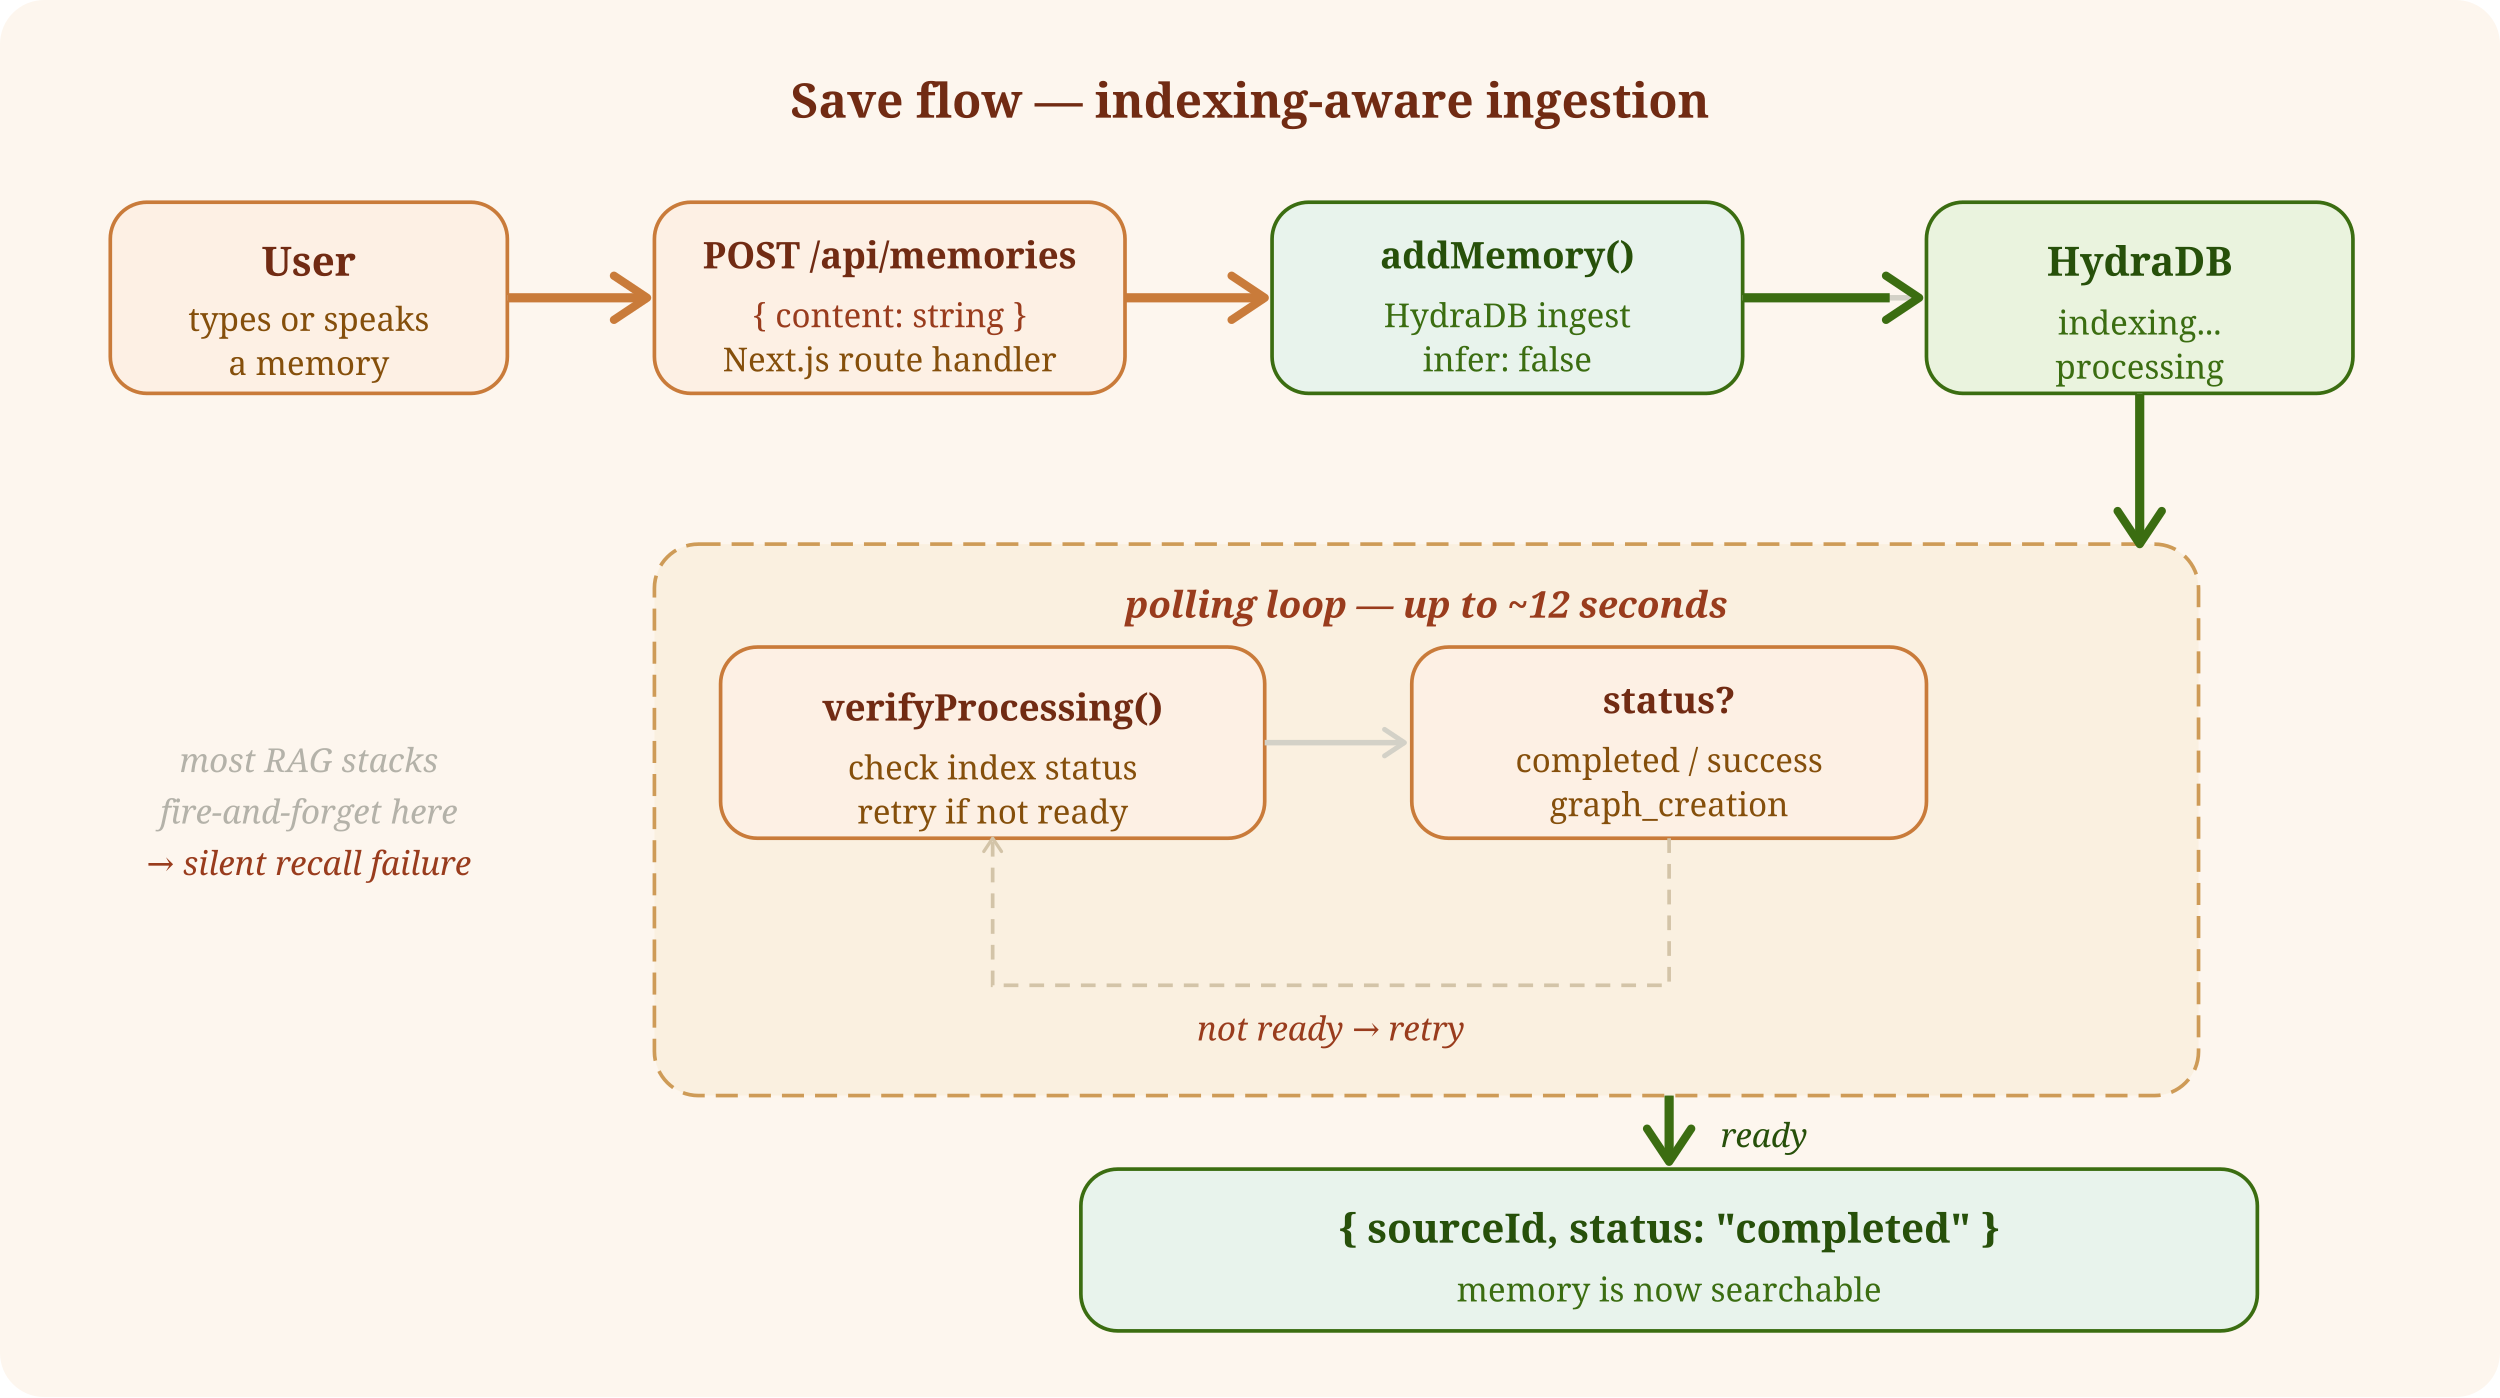
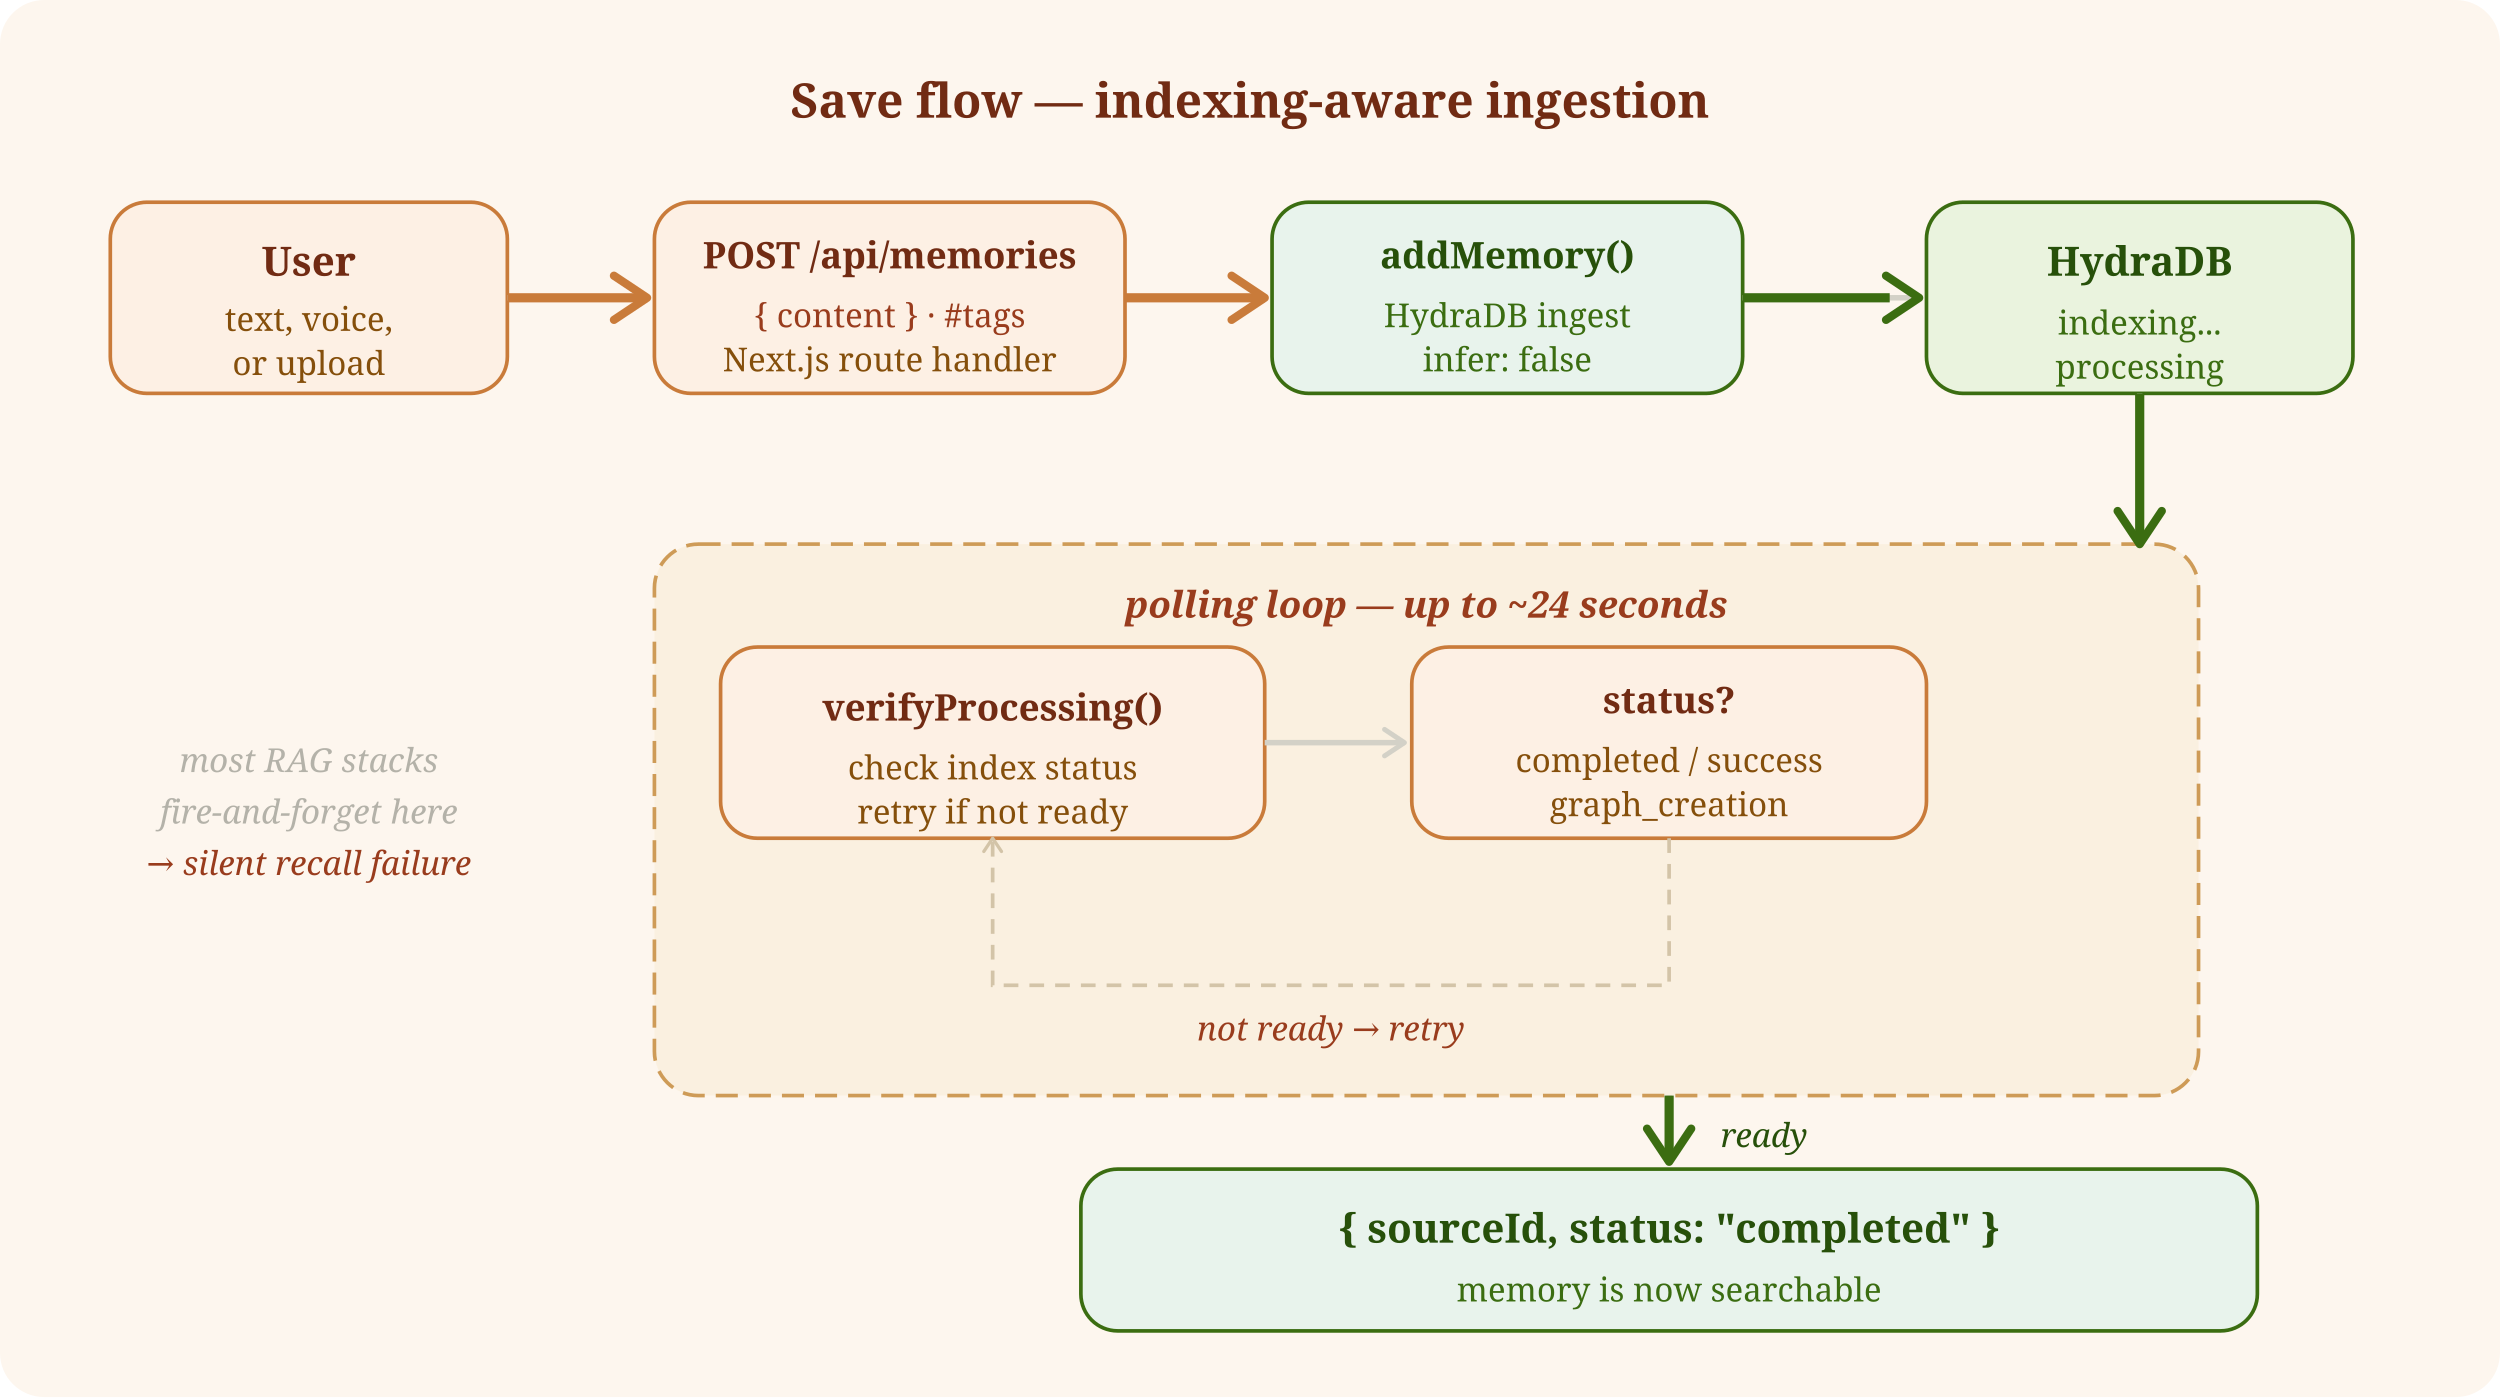
<svg xmlns="http://www.w3.org/2000/svg" width="100%" viewBox="0 0 680 380" role="img">
  <defs>
    <marker id="arrow" viewBox="0 0 10 10" refX="8" refY="5" markerWidth="6" markerHeight="6" orient="auto-start-reverse">
      <path d="M2 1L8 5L2 9" fill="none" stroke="context-stroke" stroke-width="1.5" stroke-linecap="round" stroke-linejoin="round" />
    </marker>
    <style>
      @keyframes pulse1 { 0%,100%{opacity:0} 10%,18%{opacity:1} }
      @keyframes pulse2 { 0%,100%{opacity:0} 22%,30%{opacity:1} }
      @keyframes pulse3 { 0%,100%{opacity:0} 34%,42%{opacity:1} }
      @keyframes pulse4 { 0%,100%{opacity:0} 46%,56%{opacity:1} }
      @keyframes pulse5 { 0%,100%{opacity:0} 60%,72%{opacity:1} }
      @keyframes pulse6 { 0%,100%{opacity:0} 76%,88%{opacity:1} }
      @keyframes travela1 { 0%,100%{stroke-dashoffset:40} 18%,22%{stroke-dashoffset:0} }
      @keyframes travela2 { 0%,100%{stroke-dashoffset:40} 30%,34%{stroke-dashoffset:0} }
      @keyframes travela3 { 0%,100%{stroke-dashoffset:40} 42%,46%{stroke-dashoffset:0} }
      @keyframes travela4 { 0%,100%{stroke-dashoffset:40} 56%,60%{stroke-dashoffset:0} }
      @keyframes travela5 { 0%,100%{stroke-dashoffset:40} 72%,76%{stroke-dashoffset:0} }
      .p1{animation:pulse1 9s ease-in-out infinite}
      .p2{animation:pulse2 9s ease-in-out infinite}
      .p3{animation:pulse3 9s ease-in-out infinite}
      .p4{animation:pulse4 9s ease-in-out infinite}
      .p5{animation:pulse5 9s ease-in-out infinite}
      .p6{animation:pulse6 9s ease-in-out infinite}
      .ta1{stroke-dasharray:40;animation:travela1 9s ease-in-out infinite}
      .ta2{stroke-dasharray:40;animation:travela2 9s ease-in-out infinite}
      .ta3{stroke-dasharray:40;animation:travela3 9s ease-in-out infinite}
      .ta4{stroke-dasharray:40;animation:travela4 9s ease-in-out infinite}
      .ta5{stroke-dasharray:40;animation:travela5 9s ease-in-out infinite}
    </style>
  </defs>
  <rect width="680" height="380" fill="#FDF6EE" rx="12" />
  <text font-family="Georgia,serif" font-size="13" font-weight="700" fill="#712B13" x="340" y="32" text-anchor="middle">Save flow — indexing-aware ingestion</text>
  <rect x="30" y="55" width="108" height="52" rx="10" fill="#FDF0E4" stroke="#C97B3A" stroke-width="1" />
  <text font-family="Georgia,serif" font-size="11" font-weight="700" fill="#712B13" x="84" y="75" text-anchor="middle">User</text>
-   <text font-family="Georgia,serif" font-size="9" fill="#854F0B" x="84" y="90" text-anchor="middle">types or speaks</text>
-   <text font-family="Georgia,serif" font-size="9" fill="#854F0B" x="84" y="102" text-anchor="middle">a memory</text>
+   <text font-family="Georgia,serif" font-size="9" fill="#854F0B" x="84" y="90" text-anchor="middle">text, voice,</text>
+   <text font-family="Georgia,serif" font-size="9" fill="#854F0B" x="84" y="102" text-anchor="middle">or upload</text>
  <rect class="p1" x="26" y="51" width="116" height="60" rx="13" fill="none" stroke="#C97B3A" stroke-width="2.5" opacity="0" />
  <line x1="138" y1="81" x2="176" y2="81" stroke="#D3D1C7" stroke-width="1.5" marker-end="url(#arrow)" />
  <line class="ta1" x1="138" y1="81" x2="176" y2="81" stroke="#C97B3A" stroke-width="2.5" marker-end="url(#arrow)" fill="none" />
  <rect x="178" y="55" width="128" height="52" rx="10" fill="#FDF0E4" stroke="#C97B3A" stroke-width="1" />
  <text font-family="Georgia,serif" font-size="10" font-weight="700" fill="#712B13" x="242" y="73" text-anchor="middle">POST /api/memories</text>
-   <text font-family="Georgia,serif" font-size="9" fill="#993C1D" x="242" y="89" text-anchor="middle">{ content: string }</text>
+   <text font-family="Georgia,serif" font-size="9" fill="#993C1D" x="242" y="89" text-anchor="middle">{ content } · #tags</text>
  <text font-family="Georgia,serif" font-size="9" fill="#854F0B" x="242" y="101" text-anchor="middle">Next.js route handler</text>
  <rect class="p2" x="174" y="51" width="136" height="60" rx="13" fill="none" stroke="#C97B3A" stroke-width="2.5" opacity="0" />
  <line x1="306" y1="81" x2="344" y2="81" stroke="#D3D1C7" stroke-width="1.5" marker-end="url(#arrow)" />
  <line class="ta2" x1="306" y1="81" x2="344" y2="81" stroke="#C97B3A" stroke-width="2.5" marker-end="url(#arrow)" fill="none" />
  <rect x="346" y="55" width="128" height="52" rx="10" fill="#E8F3EC" stroke="#3B6D11" stroke-width="1" />
  <text font-family="Georgia,serif" font-size="10" font-weight="700" fill="#27500A" x="410" y="73" text-anchor="middle">addMemory()</text>
  <text font-family="Georgia,serif" font-size="9" fill="#3B6D11" x="410" y="89" text-anchor="middle">HydraDB ingest</text>
  <text font-family="Georgia,serif" font-size="9" fill="#3B6D11" x="410" y="101" text-anchor="middle">infer: false</text>
  <rect class="p3" x="342" y="51" width="136" height="60" rx="13" fill="none" stroke="#3B6D11" stroke-width="2.5" opacity="0" />
  <line x1="474" y1="81" x2="522" y2="81" stroke="#D3D1C7" stroke-width="1.5" marker-end="url(#arrow)" />
  <line class="ta3" x1="474" y1="81" x2="522" y2="81" stroke="#3B6D11" stroke-width="2.5" marker-end="url(#arrow)" fill="none" />
  <rect x="524" y="55" width="116" height="52" rx="10" fill="#EAF3DE" stroke="#3B6D11" stroke-width="1" />
  <text font-family="Georgia,serif" font-size="11" font-weight="700" fill="#27500A" x="582" y="75" text-anchor="middle">HydraDB</text>
  <text font-family="Georgia,serif" font-size="9" fill="#3B6D11" x="582" y="91" text-anchor="middle">indexing...</text>
  <text font-family="Georgia,serif" font-size="9" fill="#3B6D11" x="582" y="103" text-anchor="middle">processing</text>
  <rect class="p4" x="520" y="51" width="124" height="60" rx="13" fill="none" stroke="#3B6D11" stroke-width="2.5" opacity="0" />
  <rect x="178" y="148" width="420" height="150" rx="12" fill="#FAEEDA" stroke="#BA7517" stroke-width="1" stroke-dasharray="6 3" opacity="0.7" />
-   <text font-family="Georgia,serif" font-size="10" font-style="italic" font-weight="600" fill="#993C1D" x="388" y="168" text-anchor="middle">polling loop — up to ~12 seconds</text>
+   <text font-family="Georgia,serif" font-size="10" font-style="italic" font-weight="600" fill="#993C1D" x="388" y="168" text-anchor="middle">polling loop — up to ~24 seconds</text>
  <line x1="582" y1="107" x2="582" y2="148" stroke="#D3D1C7" stroke-width="1.5" marker-end="url(#arrow)" />
  <line class="ta4" x1="582" y1="107" x2="582" y2="148" stroke="#3B6D11" stroke-width="2.5" marker-end="url(#arrow)" fill="none" />
  <rect x="196" y="176" width="148" height="52" rx="10" fill="#FDF0E4" stroke="#C97B3A" stroke-width="1" />
  <text font-family="Georgia,serif" font-size="10" font-weight="700" fill="#712B13" x="270" y="196" text-anchor="middle">verifyProcessing()</text>
  <text font-family="Georgia,serif" font-size="9" fill="#854F0B" x="270" y="212" text-anchor="middle">check index status</text>
  <text font-family="Georgia,serif" font-size="9" fill="#854F0B" x="270" y="224" text-anchor="middle">retry if not ready</text>
  <line x1="344" y1="202" x2="382" y2="202" stroke="#D3D1C7" stroke-width="1.5" marker-end="url(#arrow)" />
  <rect x="384" y="176" width="140" height="52" rx="10" fill="#FDF0E4" stroke="#C97B3A" stroke-width="1" />
  <text font-family="Georgia,serif" font-size="10" font-weight="700" fill="#712B13" x="454" y="194" text-anchor="middle">status?</text>
  <text font-family="Georgia,serif" font-size="9" fill="#854F0B" x="454" y="210" text-anchor="middle">completed / success</text>
  <text font-family="Georgia,serif" font-size="9" fill="#854F0B" x="454" y="222" text-anchor="middle">graph_creation</text>
  <path d="M454 228 L454 268 L270 268 L270 228" fill="none" stroke="#D3C4A8" stroke-width="1" stroke-dasharray="4 3" marker-end="url(#arrow)" />
  <text font-family="Georgia,serif" font-size="9" font-style="italic" fill="#993C1D" x="362" y="283" text-anchor="middle">not ready → retry</text>
  <rect class="p5" x="192" y="172" width="336" height="60" rx="13" fill="none" stroke="#C97B3A" stroke-width="2.5" opacity="0" />
  <line x1="454" y1="298" x2="454" y2="316" stroke="#D3D1C7" stroke-width="1.5" marker-end="url(#arrow)" />
  <line class="ta5" x1="454" y1="298" x2="454" y2="316" stroke="#3B6D11" stroke-width="2.5" marker-end="url(#arrow)" fill="none" />
  <text font-family="Georgia,serif" font-size="9" font-style="italic" fill="#27500A" x="468" y="312">ready</text>
  <rect x="294" y="318" width="320" height="44" rx="10" fill="#E8F3EC" stroke="#3B6D11" stroke-width="1" />
  <text font-family="Georgia,serif" font-size="11" font-weight="700" fill="#27500A" x="454" y="338" text-anchor="middle">{ sourceId, status: "completed" }</text>
  <text font-family="Georgia,serif" font-size="9" fill="#3B6D11" x="454" y="354" text-anchor="middle">memory is now searchable</text>
  <rect class="p6" x="290" y="314" width="328" height="52" rx="13" fill="none" stroke="#3B6D11" stroke-width="2.5" opacity="0" />
  <text font-family="Georgia,serif" font-size="9" font-style="italic" fill="#B4B2A9" x="84" y="210" text-anchor="middle">most RAG stacks</text>
  <text font-family="Georgia,serif" font-size="9" font-style="italic" fill="#B4B2A9" x="84" y="224" text-anchor="middle">fire-and-forget here</text>
  <text font-family="Georgia,serif" font-size="9" font-style="italic" fill="#993C1D" x="84" y="238" text-anchor="middle">→ silent recall failure</text>
</svg>
